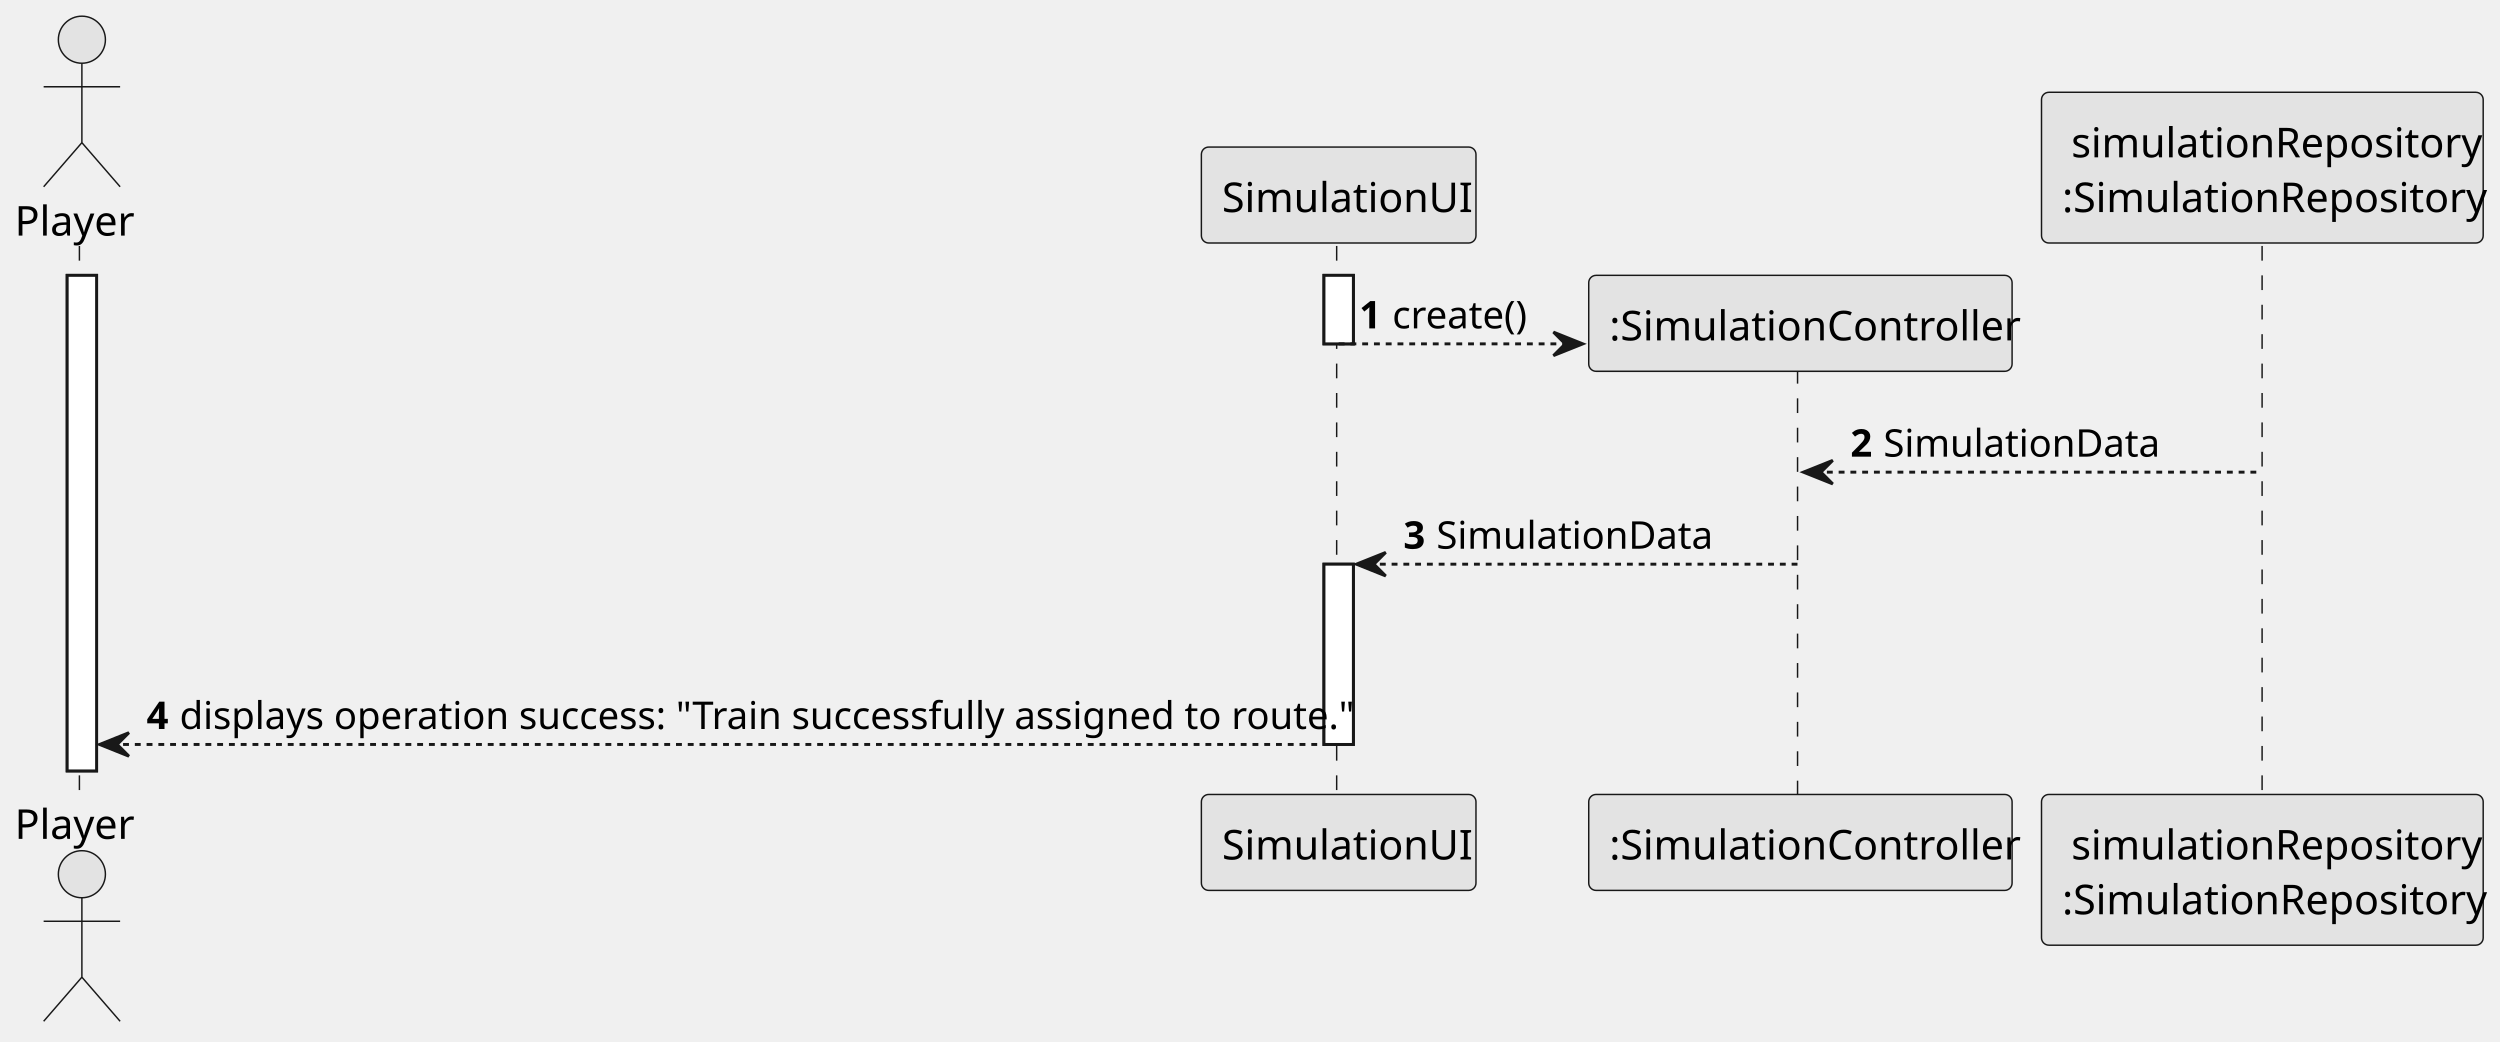
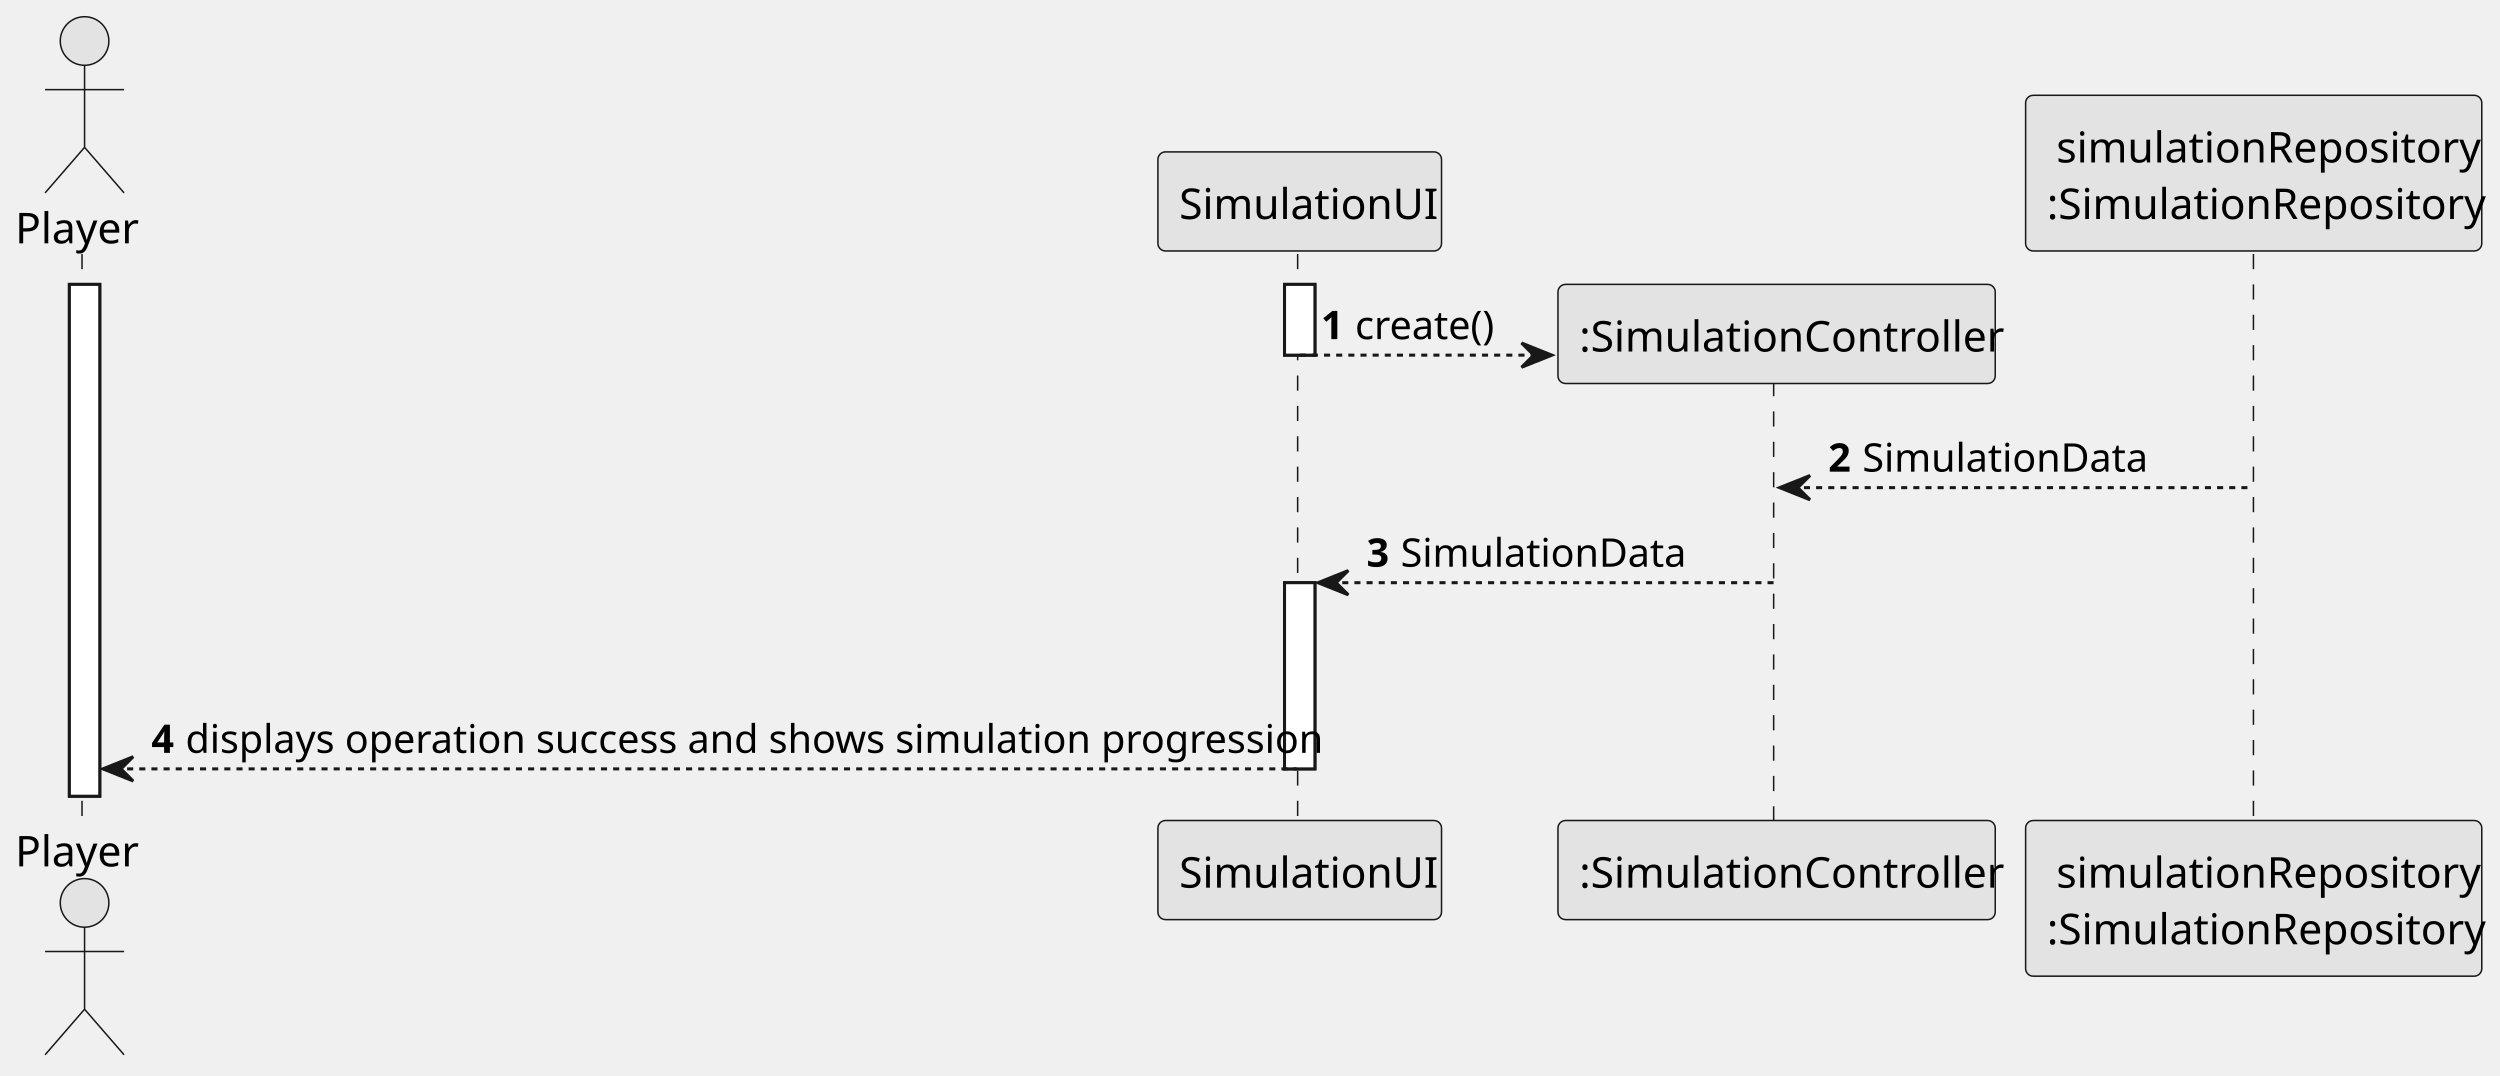
- <svg xmlns="http://www.w3.org/2000/svg" contentStyleType="text/css" height="354px" preserveAspectRatio="none" style="width:850px;height:354px;background:#FFFFFF;" version="1.1" viewBox="0 0 850 354" width="850px" zoomAndPan="magnify">
+ <svg xmlns="http://www.w3.org/2000/svg" contentStyleType="text/css" height="354px" preserveAspectRatio="none" style="width:823px;height:354px;background:#FFFFFF;" version="1.1" viewBox="0 0 823 354" width="823px" zoomAndPan="magnify">
  <defs />
  <g>
    <rect fill="#FFFFFF" height="168.494" style="stroke:#181818;stroke-width:1.0;" width="10" x="22.841" y="93.621" />
-     <rect fill="#FFFFFF" height="23.291" style="stroke:#181818;stroke-width:1.0;" width="10" x="450.149" y="93.621" />
-     <rect fill="#FFFFFF" height="61.291" style="stroke:#181818;stroke-width:1.0;" width="10" x="450.149" y="191.824" />
+     <rect fill="#FFFFFF" height="23.291" style="stroke:#181818;stroke-width:1.0;" width="10" x="422.867" y="93.621" />
+     <rect fill="#FFFFFF" height="61.291" style="stroke:#181818;stroke-width:1.0;" width="10" x="422.867" y="191.824" />
    <line style="stroke:#181818;stroke-width:0.5;stroke-dasharray:5.0,5.0;" x1="27" x2="27" y1="83.621" y2="271.115" />
-     <line style="stroke:#181818;stroke-width:0.5;stroke-dasharray:5.0,5.0;" x1="454.467" x2="454.467" y1="83.621" y2="271.115" />
-     <line style="stroke:#181818;stroke-width:0.5;stroke-dasharray:5.0,5.0;" x1="611.168" x2="611.168" y1="125.432" y2="271.115" />
-     <line style="stroke:#181818;stroke-width:0.5;stroke-dasharray:5.0,5.0;" x1="769.113" x2="769.113" y1="83.621" y2="271.115" />
+     <line style="stroke:#181818;stroke-width:0.5;stroke-dasharray:5.0,5.0;" x1="427.185" x2="427.185" y1="83.621" y2="271.115" />
+     <line style="stroke:#181818;stroke-width:0.5;stroke-dasharray:5.0,5.0;" x1="583.886" x2="583.886" y1="125.432" y2="271.115" />
+     <line style="stroke:#181818;stroke-width:0.5;stroke-dasharray:5.0,5.0;" x1="741.831" x2="741.831" y1="83.621" y2="271.115" />
    <text fill="#000000" font-family="sans-serif" font-size="14" lengthAdjust="spacing" textLength="39.683" x="5" y="80.107">Player</text>
    <ellipse cx="27.841" cy="13.5" fill="#E3E3E3" rx="8" ry="8" style="stroke:#181818;stroke-width:0.5;" />
    <path d="M27.841,21.5 L27.841,48.5 M14.841,29.5 L40.841,29.5 M27.841,48.5 L14.841,63.5 M27.841,48.5 L40.841,63.5 " fill="none" style="stroke:#181818;stroke-width:0.5;" />
    <text fill="#000000" font-family="sans-serif" font-size="14" lengthAdjust="spacing" textLength="39.683" x="5" y="285.223">Player</text>
    <ellipse cx="27.841" cy="297.236" fill="#E3E3E3" rx="8" ry="8" style="stroke:#181818;stroke-width:0.5;" />
    <path d="M27.841,305.236 L27.841,332.236 M14.841,313.236 L40.841,313.236 M27.841,332.236 L14.841,347.236 M27.841,332.236 L40.841,347.236 " fill="none" style="stroke:#181818;stroke-width:0.5;" />
-     <rect fill="#E3E3E3" height="32.621" rx="2.5" ry="2.5" style="stroke:#181818;stroke-width:0.5;" width="93.365" x="408.467" y="50" />
-     <text fill="#000000" font-family="sans-serif" font-size="14" lengthAdjust="spacing" textLength="79.365" x="415.467" y="72.107">SimulationUI</text>
-     <rect fill="#E3E3E3" height="32.621" rx="2.5" ry="2.5" style="stroke:#181818;stroke-width:0.5;" width="93.365" x="408.467" y="270.115" />
-     <text fill="#000000" font-family="sans-serif" font-size="14" lengthAdjust="spacing" textLength="79.365" x="415.467" y="292.223">SimulationUI</text>
-     <rect fill="#E3E3E3" height="32.621" rx="2.5" ry="2.5" style="stroke:#181818;stroke-width:0.5;" width="143.944" x="540.168" y="270.115" />
-     <text fill="#000000" font-family="sans-serif" font-size="14" lengthAdjust="spacing" textLength="129.944" x="547.168" y="292.223">:SimulationController</text>
-     <rect fill="#E3E3E3" height="51.242" rx="2.5" ry="2.5" style="stroke:#181818;stroke-width:0.5;" width="150.172" x="694.113" y="31.379" />
-     <text fill="#000000" font-family="sans-serif" font-size="14" lengthAdjust="spacing" textLength="129.944" x="704.227" y="53.486">simulationRepository</text>
-     <text fill="#000000" font-family="sans-serif" font-size="14" lengthAdjust="spacing" textLength="136.172" x="701.113" y="72.107">:SimulationRepository</text>
-     <rect fill="#E3E3E3" height="51.242" rx="2.5" ry="2.5" style="stroke:#181818;stroke-width:0.5;" width="150.172" x="694.113" y="270.115" />
-     <text fill="#000000" font-family="sans-serif" font-size="14" lengthAdjust="spacing" textLength="129.944" x="704.227" y="292.223">simulationRepository</text>
-     <text fill="#000000" font-family="sans-serif" font-size="14" lengthAdjust="spacing" textLength="136.172" x="701.113" y="310.844">:SimulationRepository</text>
+     <rect fill="#E3E3E3" height="32.621" rx="2.5" ry="2.5" style="stroke:#181818;stroke-width:0.5;" width="93.365" x="381.185" y="50" />
+     <text fill="#000000" font-family="sans-serif" font-size="14" lengthAdjust="spacing" textLength="79.365" x="388.185" y="72.107">SimulationUI</text>
+     <rect fill="#E3E3E3" height="32.621" rx="2.5" ry="2.5" style="stroke:#181818;stroke-width:0.5;" width="93.365" x="381.185" y="270.115" />
+     <text fill="#000000" font-family="sans-serif" font-size="14" lengthAdjust="spacing" textLength="79.365" x="388.185" y="292.223">SimulationUI</text>
+     <rect fill="#E3E3E3" height="32.621" rx="2.5" ry="2.5" style="stroke:#181818;stroke-width:0.5;" width="143.944" x="512.886" y="270.115" />
+     <text fill="#000000" font-family="sans-serif" font-size="14" lengthAdjust="spacing" textLength="129.944" x="519.886" y="292.223">:SimulationController</text>
+     <rect fill="#E3E3E3" height="51.242" rx="2.5" ry="2.5" style="stroke:#181818;stroke-width:0.5;" width="150.172" x="666.831" y="31.379" />
+     <text fill="#000000" font-family="sans-serif" font-size="14" lengthAdjust="spacing" textLength="129.944" x="676.944" y="53.486">simulationRepository</text>
+     <text fill="#000000" font-family="sans-serif" font-size="14" lengthAdjust="spacing" textLength="136.172" x="673.831" y="72.107">:SimulationRepository</text>
+     <rect fill="#E3E3E3" height="51.242" rx="2.5" ry="2.5" style="stroke:#181818;stroke-width:0.5;" width="150.172" x="666.831" y="270.115" />
+     <text fill="#000000" font-family="sans-serif" font-size="14" lengthAdjust="spacing" textLength="129.944" x="676.944" y="292.223">simulationRepository</text>
+     <text fill="#000000" font-family="sans-serif" font-size="14" lengthAdjust="spacing" textLength="136.172" x="673.831" y="310.844">:SimulationRepository</text>
    <rect fill="#FFFFFF" height="168.494" style="stroke:#181818;stroke-width:1.0;" width="10" x="22.841" y="93.621" />
-     <rect fill="#FFFFFF" height="23.291" style="stroke:#181818;stroke-width:1.0;" width="10" x="450.149" y="93.621" />
-     <rect fill="#FFFFFF" height="61.291" style="stroke:#181818;stroke-width:1.0;" width="10" x="450.149" y="191.824" />
-     <polygon fill="#181818" points="528.168,112.912,538.168,116.912,528.168,120.912,532.168,116.912" style="stroke:#181818;stroke-width:1.0;" />
-     <line style="stroke:#181818;stroke-width:1.0;stroke-dasharray:2.0,2.0;" x1="455.149" x2="534.168" y1="116.912" y2="116.912" />
-     <text fill="#000000" font-family="sans-serif" font-size="13" font-weight="bold" lengthAdjust="spacing" textLength="7.23" x="462.149" y="111.649">1</text>
-     <text fill="#000000" font-family="sans-serif" font-size="13" lengthAdjust="spacing" textLength="44.789" x="473.379" y="111.649">create()</text>
-     <rect fill="#E3E3E3" height="32.621" rx="2.5" ry="2.5" style="stroke:#181818;stroke-width:0.5;" width="143.944" x="540.168" y="93.621" />
-     <text fill="#000000" font-family="sans-serif" font-size="14" lengthAdjust="spacing" textLength="129.944" x="547.168" y="115.728">:SimulationController</text>
-     <polygon fill="#181818" points="623.141,156.533,613.141,160.533,623.141,164.533,619.141,160.533" style="stroke:#181818;stroke-width:1.0;" />
-     <line style="stroke:#181818;stroke-width:1.0;stroke-dasharray:2.0,2.0;" x1="617.141" x2="768.199" y1="160.533" y2="160.533" />
-     <text fill="#000000" font-family="sans-serif" font-size="13" font-weight="bold" lengthAdjust="spacing" textLength="7.23" x="629.141" y="155.27">2</text>
-     <text fill="#000000" font-family="sans-serif" font-size="13" lengthAdjust="spacing" textLength="88.156" x="640.371" y="155.27">SimulationData</text>
-     <polygon fill="#181818" points="471.149,187.824,461.149,191.824,471.149,195.824,467.149,191.824" style="stroke:#181818;stroke-width:1.0;" />
-     <line style="stroke:#181818;stroke-width:1.0;stroke-dasharray:2.0,2.0;" x1="465.149" x2="611.141" y1="191.824" y2="191.824" />
-     <text fill="#000000" font-family="sans-serif" font-size="13" font-weight="bold" lengthAdjust="spacing" textLength="7.23" x="477.149" y="186.561">3</text>
-     <text fill="#000000" font-family="sans-serif" font-size="13" lengthAdjust="spacing" textLength="88.156" x="488.379" y="186.561">SimulationData</text>
+     <rect fill="#FFFFFF" height="23.291" style="stroke:#181818;stroke-width:1.0;" width="10" x="422.867" y="93.621" />
+     <rect fill="#FFFFFF" height="61.291" style="stroke:#181818;stroke-width:1.0;" width="10" x="422.867" y="191.824" />
+     <polygon fill="#181818" points="500.886,112.912,510.886,116.912,500.886,120.912,504.886,116.912" style="stroke:#181818;stroke-width:1.0;" />
+     <line style="stroke:#181818;stroke-width:1.0;stroke-dasharray:2.0,2.0;" x1="427.867" x2="506.886" y1="116.912" y2="116.912" />
+     <text fill="#000000" font-family="sans-serif" font-size="13" font-weight="bold" lengthAdjust="spacing" textLength="7.23" x="434.867" y="111.649">1</text>
+     <text fill="#000000" font-family="sans-serif" font-size="13" lengthAdjust="spacing" textLength="44.789" x="446.097" y="111.649">create()</text>
+     <rect fill="#E3E3E3" height="32.621" rx="2.5" ry="2.5" style="stroke:#181818;stroke-width:0.5;" width="143.944" x="512.886" y="93.621" />
+     <text fill="#000000" font-family="sans-serif" font-size="14" lengthAdjust="spacing" textLength="129.944" x="519.886" y="115.728">:SimulationController</text>
+     <polygon fill="#181818" points="595.858,156.533,585.858,160.533,595.858,164.533,591.858,160.533" style="stroke:#181818;stroke-width:1.0;" />
+     <line style="stroke:#181818;stroke-width:1.0;stroke-dasharray:2.0,2.0;" x1="589.858" x2="740.917" y1="160.533" y2="160.533" />
+     <text fill="#000000" font-family="sans-serif" font-size="13" font-weight="bold" lengthAdjust="spacing" textLength="7.23" x="601.858" y="155.27">2</text>
+     <text fill="#000000" font-family="sans-serif" font-size="13" lengthAdjust="spacing" textLength="88.156" x="613.088" y="155.27">SimulationData</text>
+     <polygon fill="#181818" points="443.867,187.824,433.867,191.824,443.867,195.824,439.867,191.824" style="stroke:#181818;stroke-width:1.0;" />
+     <line style="stroke:#181818;stroke-width:1.0;stroke-dasharray:2.0,2.0;" x1="437.867" x2="583.858" y1="191.824" y2="191.824" />
+     <text fill="#000000" font-family="sans-serif" font-size="13" font-weight="bold" lengthAdjust="spacing" textLength="7.23" x="449.867" y="186.561">3</text>
+     <text fill="#000000" font-family="sans-serif" font-size="13" lengthAdjust="spacing" textLength="88.156" x="461.097" y="186.561">SimulationData</text>
    <polygon fill="#181818" points="43.841,249.115,33.841,253.115,43.841,257.115,39.841,253.115" style="stroke:#181818;stroke-width:1.0;" />
-     <line style="stroke:#181818;stroke-width:1.0;stroke-dasharray:2.0,2.0;" x1="37.841" x2="454.149" y1="253.115" y2="253.115" />
+     <line style="stroke:#181818;stroke-width:1.0;stroke-dasharray:2.0,2.0;" x1="37.841" x2="426.867" y1="253.115" y2="253.115" />
    <text fill="#000000" font-family="sans-serif" font-size="13" font-weight="bold" lengthAdjust="spacing" textLength="7.23" x="49.841" y="247.852">4</text>
-     <text fill="#000000" font-family="sans-serif" font-size="13" lengthAdjust="spacing" textLength="382.078" x="61.071" y="247.852">displays operation success: "Train successfully assigned to route."</text>
+     <text fill="#000000" font-family="sans-serif" font-size="13" lengthAdjust="spacing" textLength="354.796" x="61.071" y="247.852">displays operation success and shows simulation progression</text>
  </g>
</svg>
